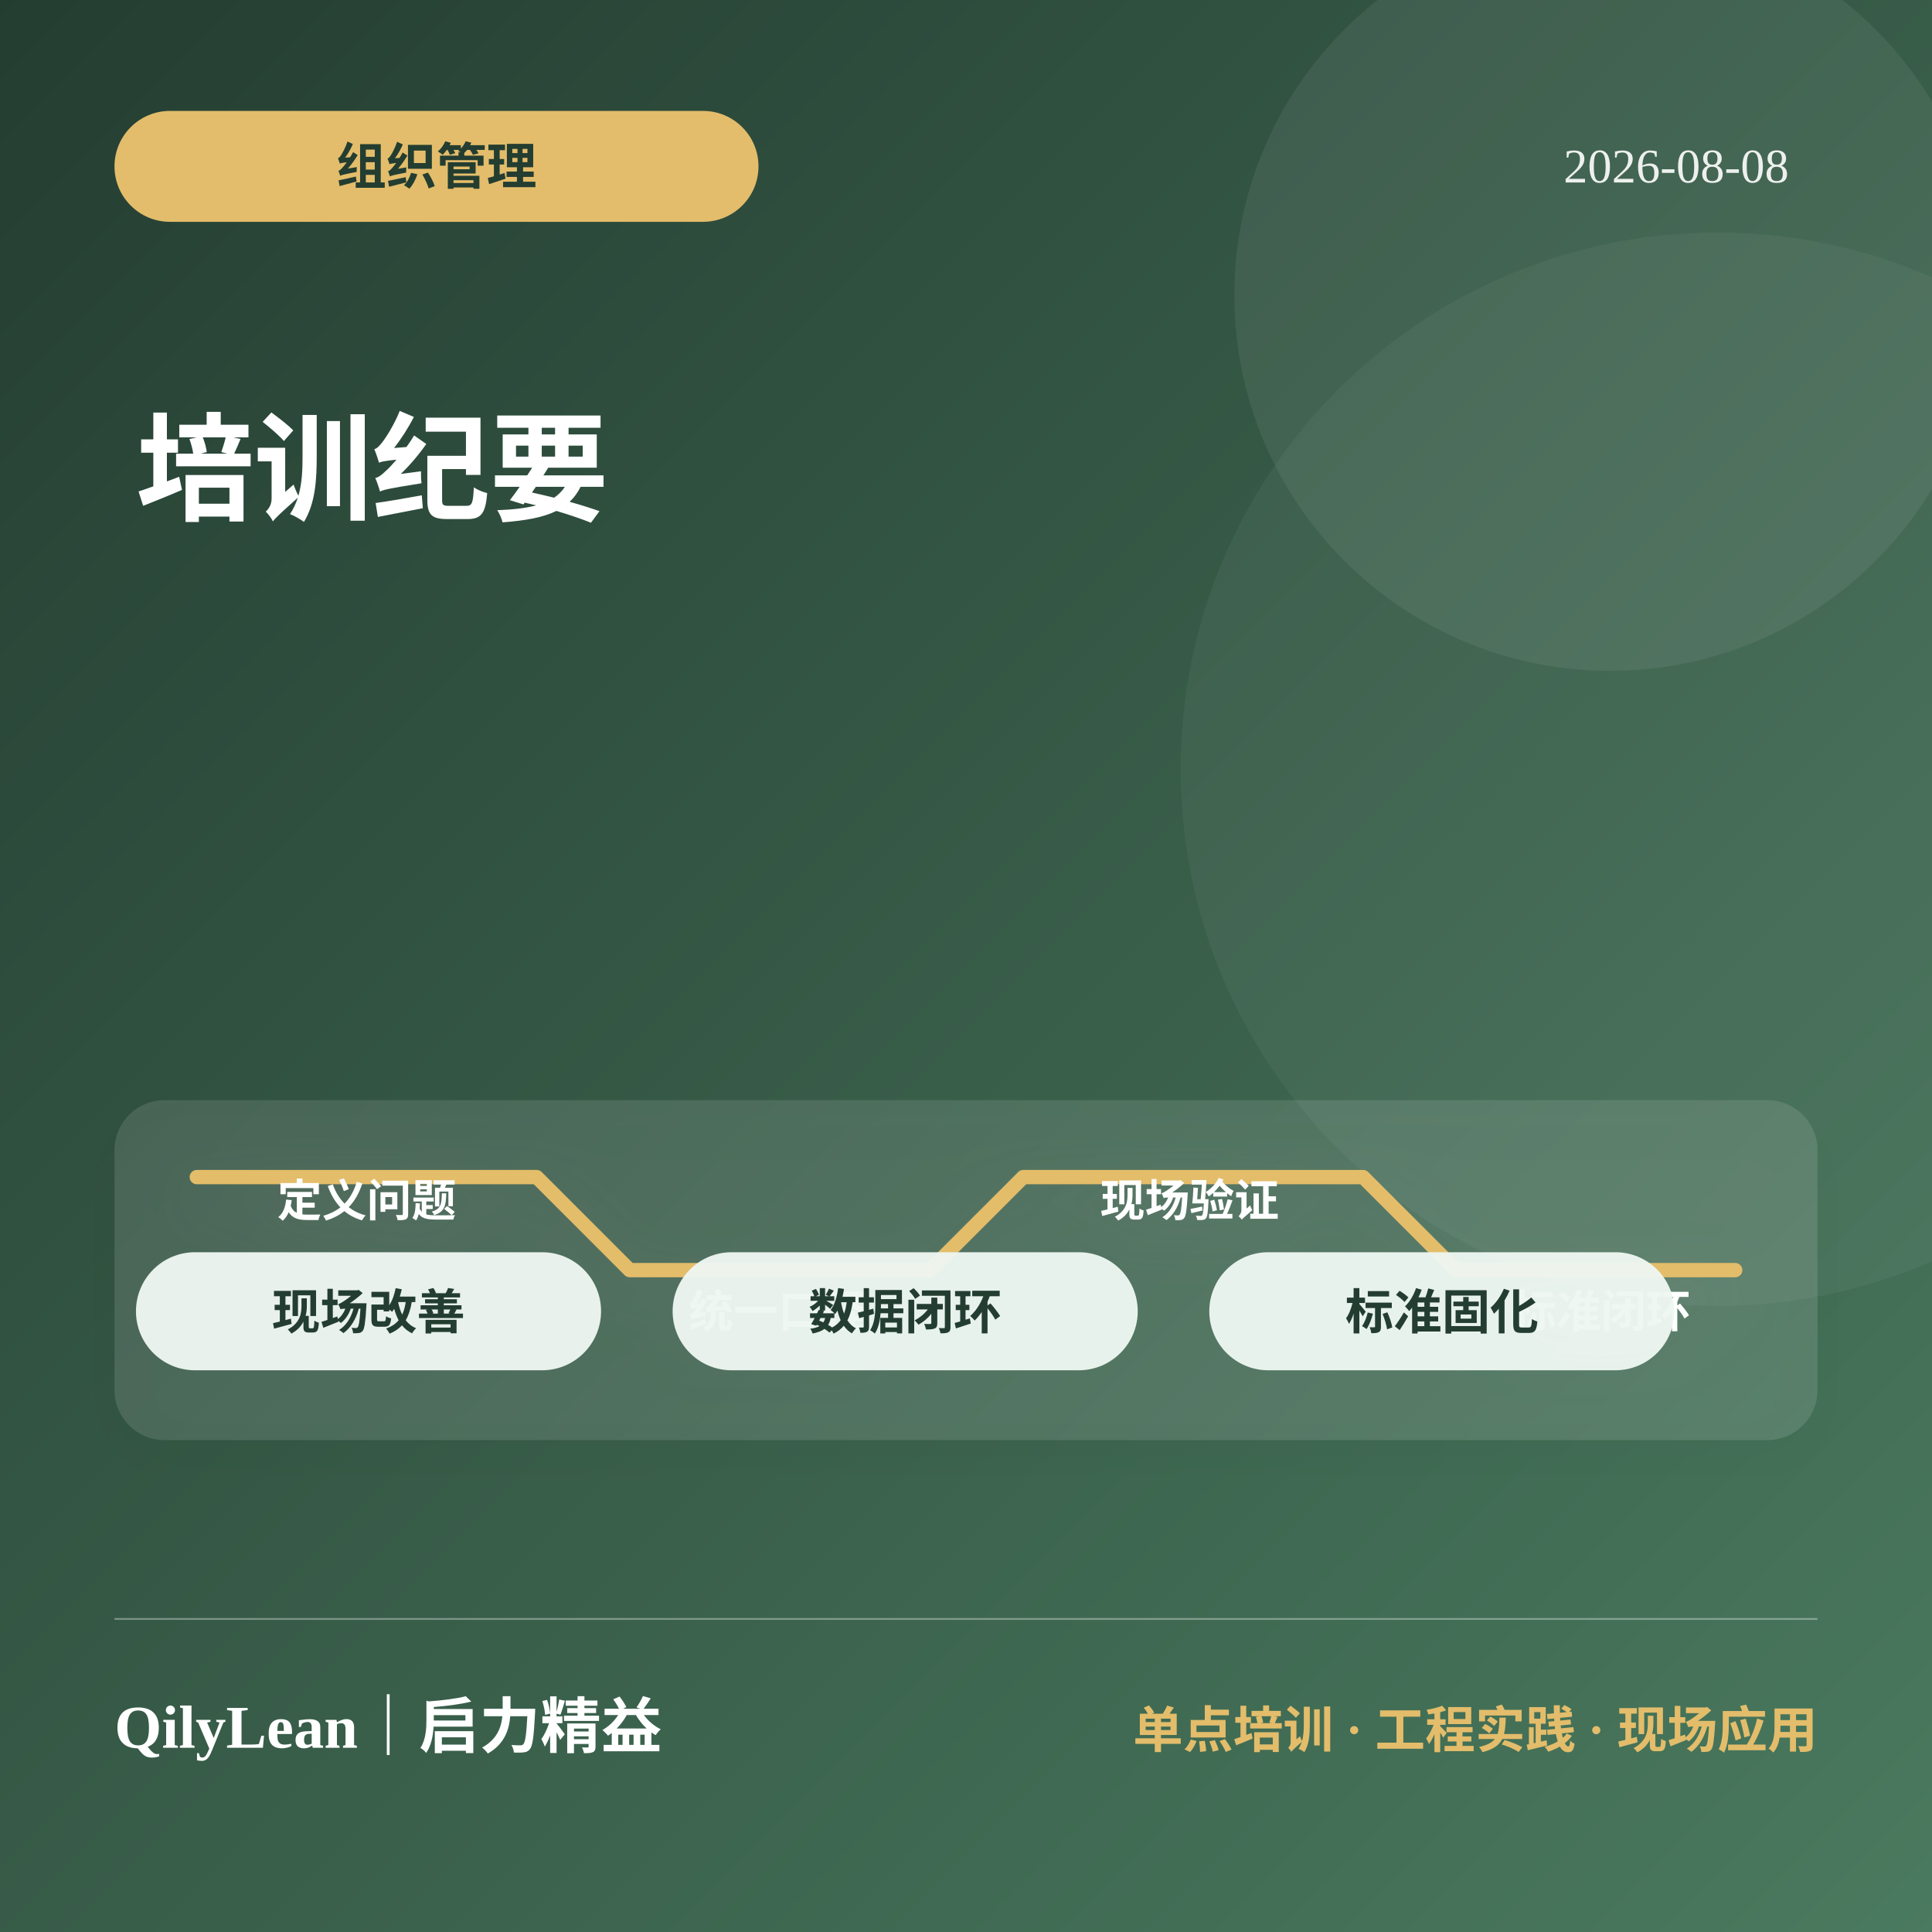
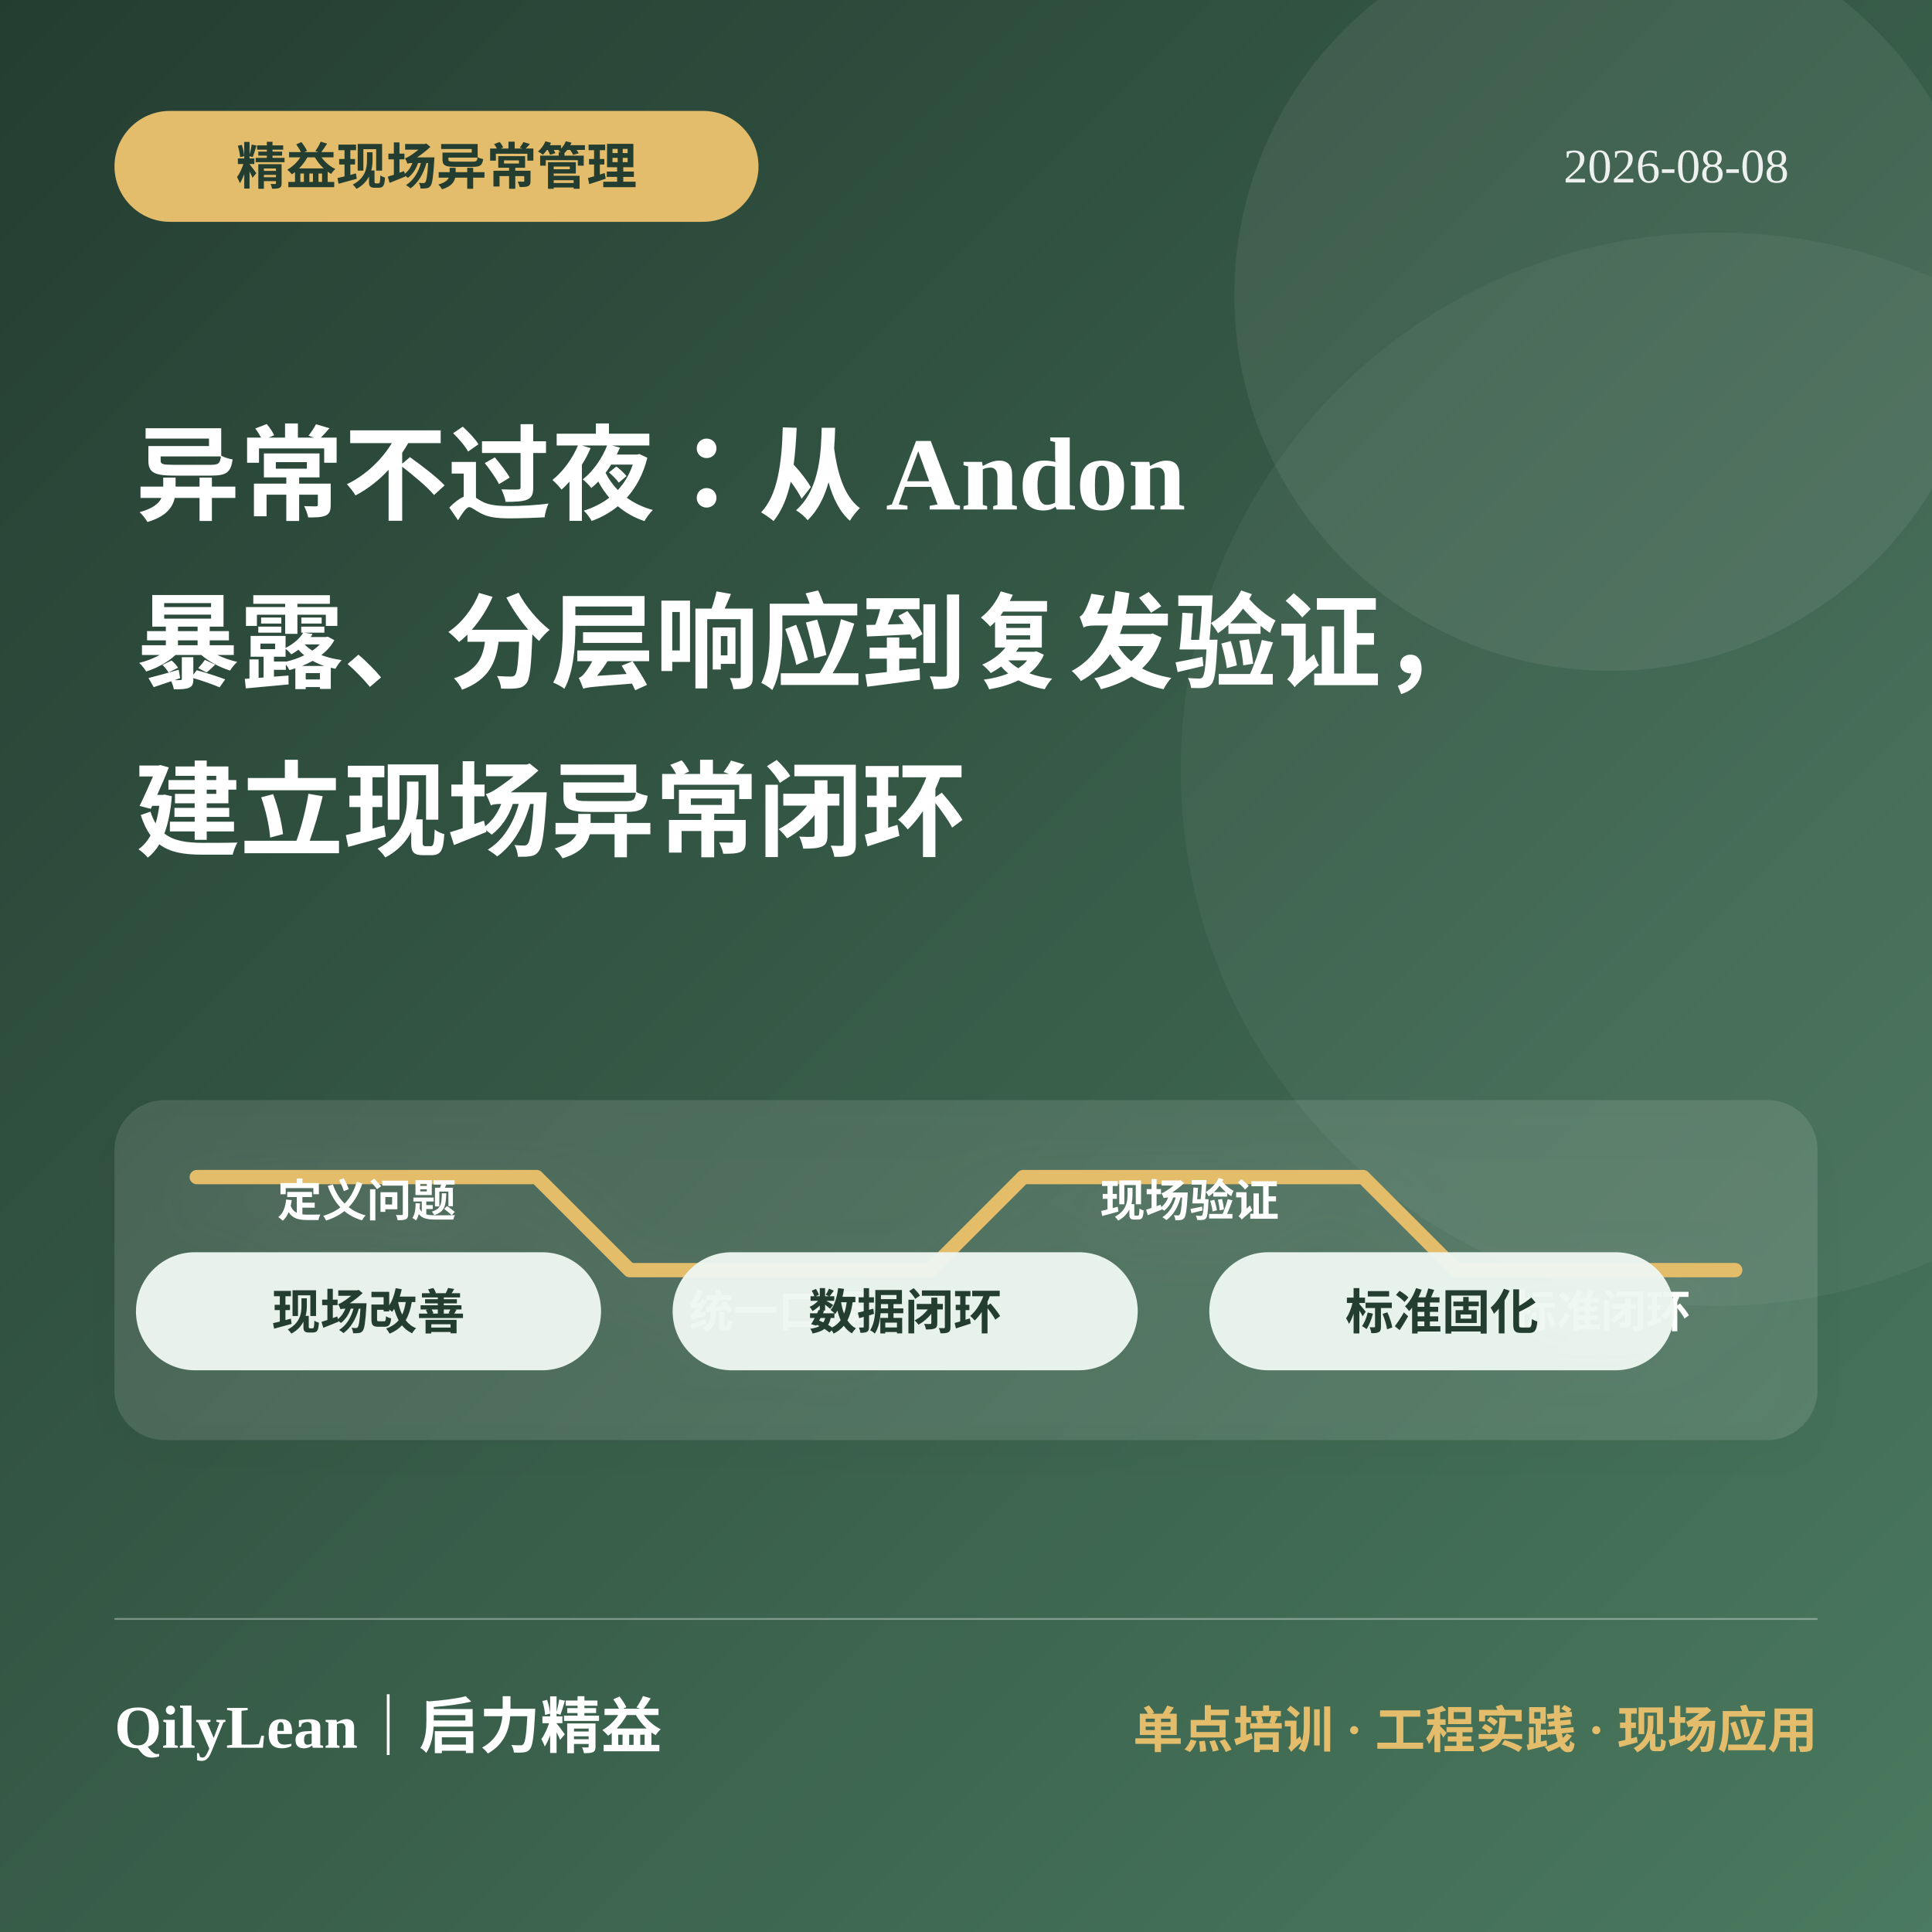
<svg xmlns="http://www.w3.org/2000/svg" viewBox="0 0 1080 1080" role="img" aria-labelledby="title desc">
  <defs>
    <linearGradient id="bg2586" x1="0" y1="0" x2="1" y2="1">
      <stop offset="0" stop-color="#243d31" />
      <stop offset="1" stop-color="#4a7a5f" />
    </linearGradient>
    <filter id="shadow2586">
      <feDropShadow dx="0" dy="12" stdDeviation="16" flood-color="#000" flood-opacity=".22" />
    </filter>
  </defs>
  <rect width="1080" height="1080" fill="url(#bg2586)" />
  <circle cx="900" cy="165" r="210" fill="#fff" opacity=".07" />
  <circle cx="960" cy="430" r="300" fill="#fff" opacity=".045" />
  <rect x="64" y="62" width="360" height="62" rx="31" fill="#e3bd6b" />
-   <text x="244" y="103" fill="#243d31" font-size="28" font-weight="850" text-anchor="middle">组织管理</text>
+   <text x="244" y="103" fill="#243d31" font-size="28" font-weight="850" text-anchor="middle">精益现场异常管理</text>
  <text x="1000" y="102" fill="#fff" opacity=".9" font-size="27" text-anchor="end">2026-08-08</text>
-   <text x="76" y="286" fill="#fff" font-size="66" font-weight="850">培训纪要</text>
+   <text x="76" y="286" fill="#fff" font-size="58" font-weight="850">异常不过夜：从 Andon </text>
+   <text x="76" y="380" fill="#fff" font-size="58" font-weight="850">暴露、分层响应到复发验证，</text>
+   <text x="76" y="474" fill="#fff" font-size="58" font-weight="850">建立现场异常闭环</text>
  <g filter="url(#shadow2586)">
    <rect x="64" y="615" width="952" height="190" rx="28" fill="#fff" opacity=".11" />
    <path d="M110 658h190l52 52h168l52-52h190l52 52h156" fill="none" stroke="#e3bd6b" stroke-width="8" stroke-linecap="round" stroke-linejoin="round" />
    <g fill="#fff" font-size="25" font-weight="750" text-anchor="middle">
      <text x="205" y="680">定义问题</text>
      <text x="435" y="742">统一口径</text>
      <text x="665" y="680">现场验证</text>
      <text x="895" y="742">标准闭环</text>
    </g>
  </g>
  <rect x="76" y="700" width="260" height="66" rx="33" fill="#eef7f1" opacity=".96" />
  <text x="206" y="743" fill="#243d31" font-size="27" font-weight="800" text-anchor="middle">现场改善</text>
  <rect x="376" y="700" width="260" height="66" rx="33" fill="#eef7f1" opacity=".96" />
  <text x="506" y="743" fill="#243d31" font-size="27" font-weight="800" text-anchor="middle">数据闭环</text>
  <rect x="676" y="700" width="260" height="66" rx="33" fill="#eef7f1" opacity=".96" />
  <text x="806" y="743" fill="#243d31" font-size="27" font-weight="800" text-anchor="middle">标准固化</text>
  <line x1="64" y1="905" x2="1016" y2="905" stroke="#fff" opacity=".35" />
  <text x="64" y="977" fill="#fff" font-size="34" font-weight="850">QilyLean｜启力精益</text>
  <text x="1016" y="977" fill="#e3bd6b" font-size="28" font-weight="750" text-anchor="end">单点培训 · 工程实践 · 现场应用</text>
</svg>
